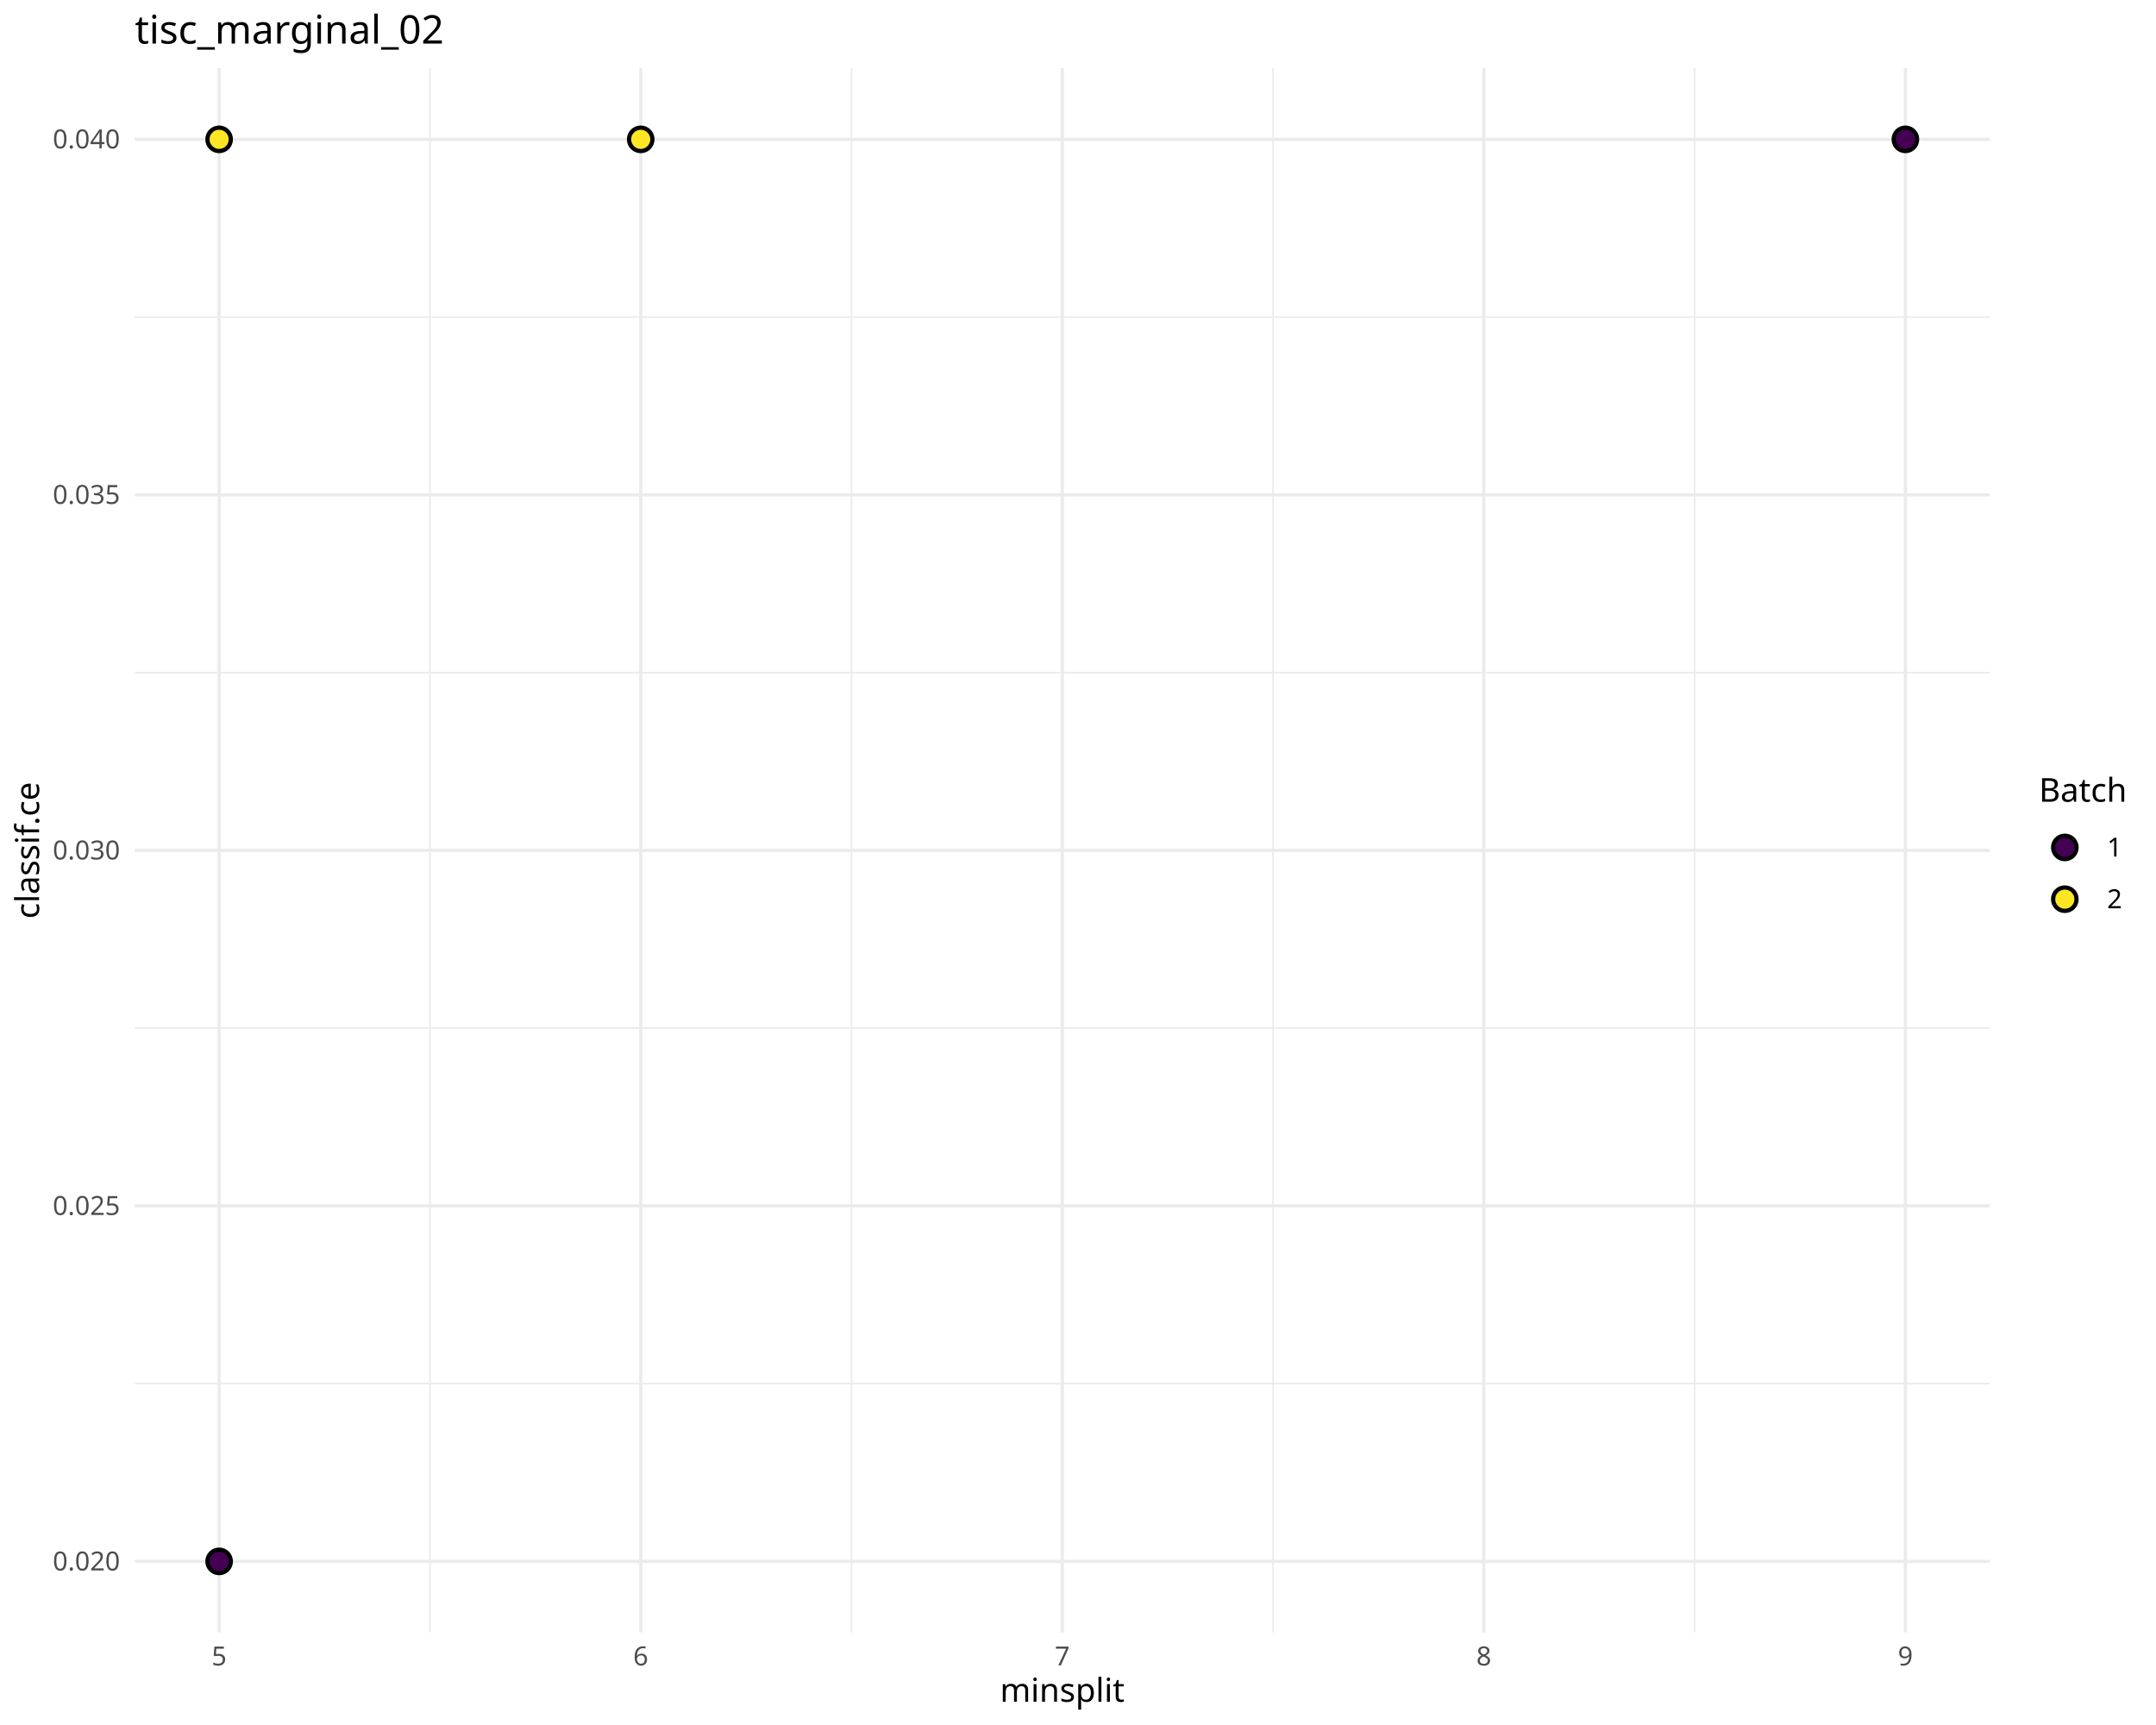
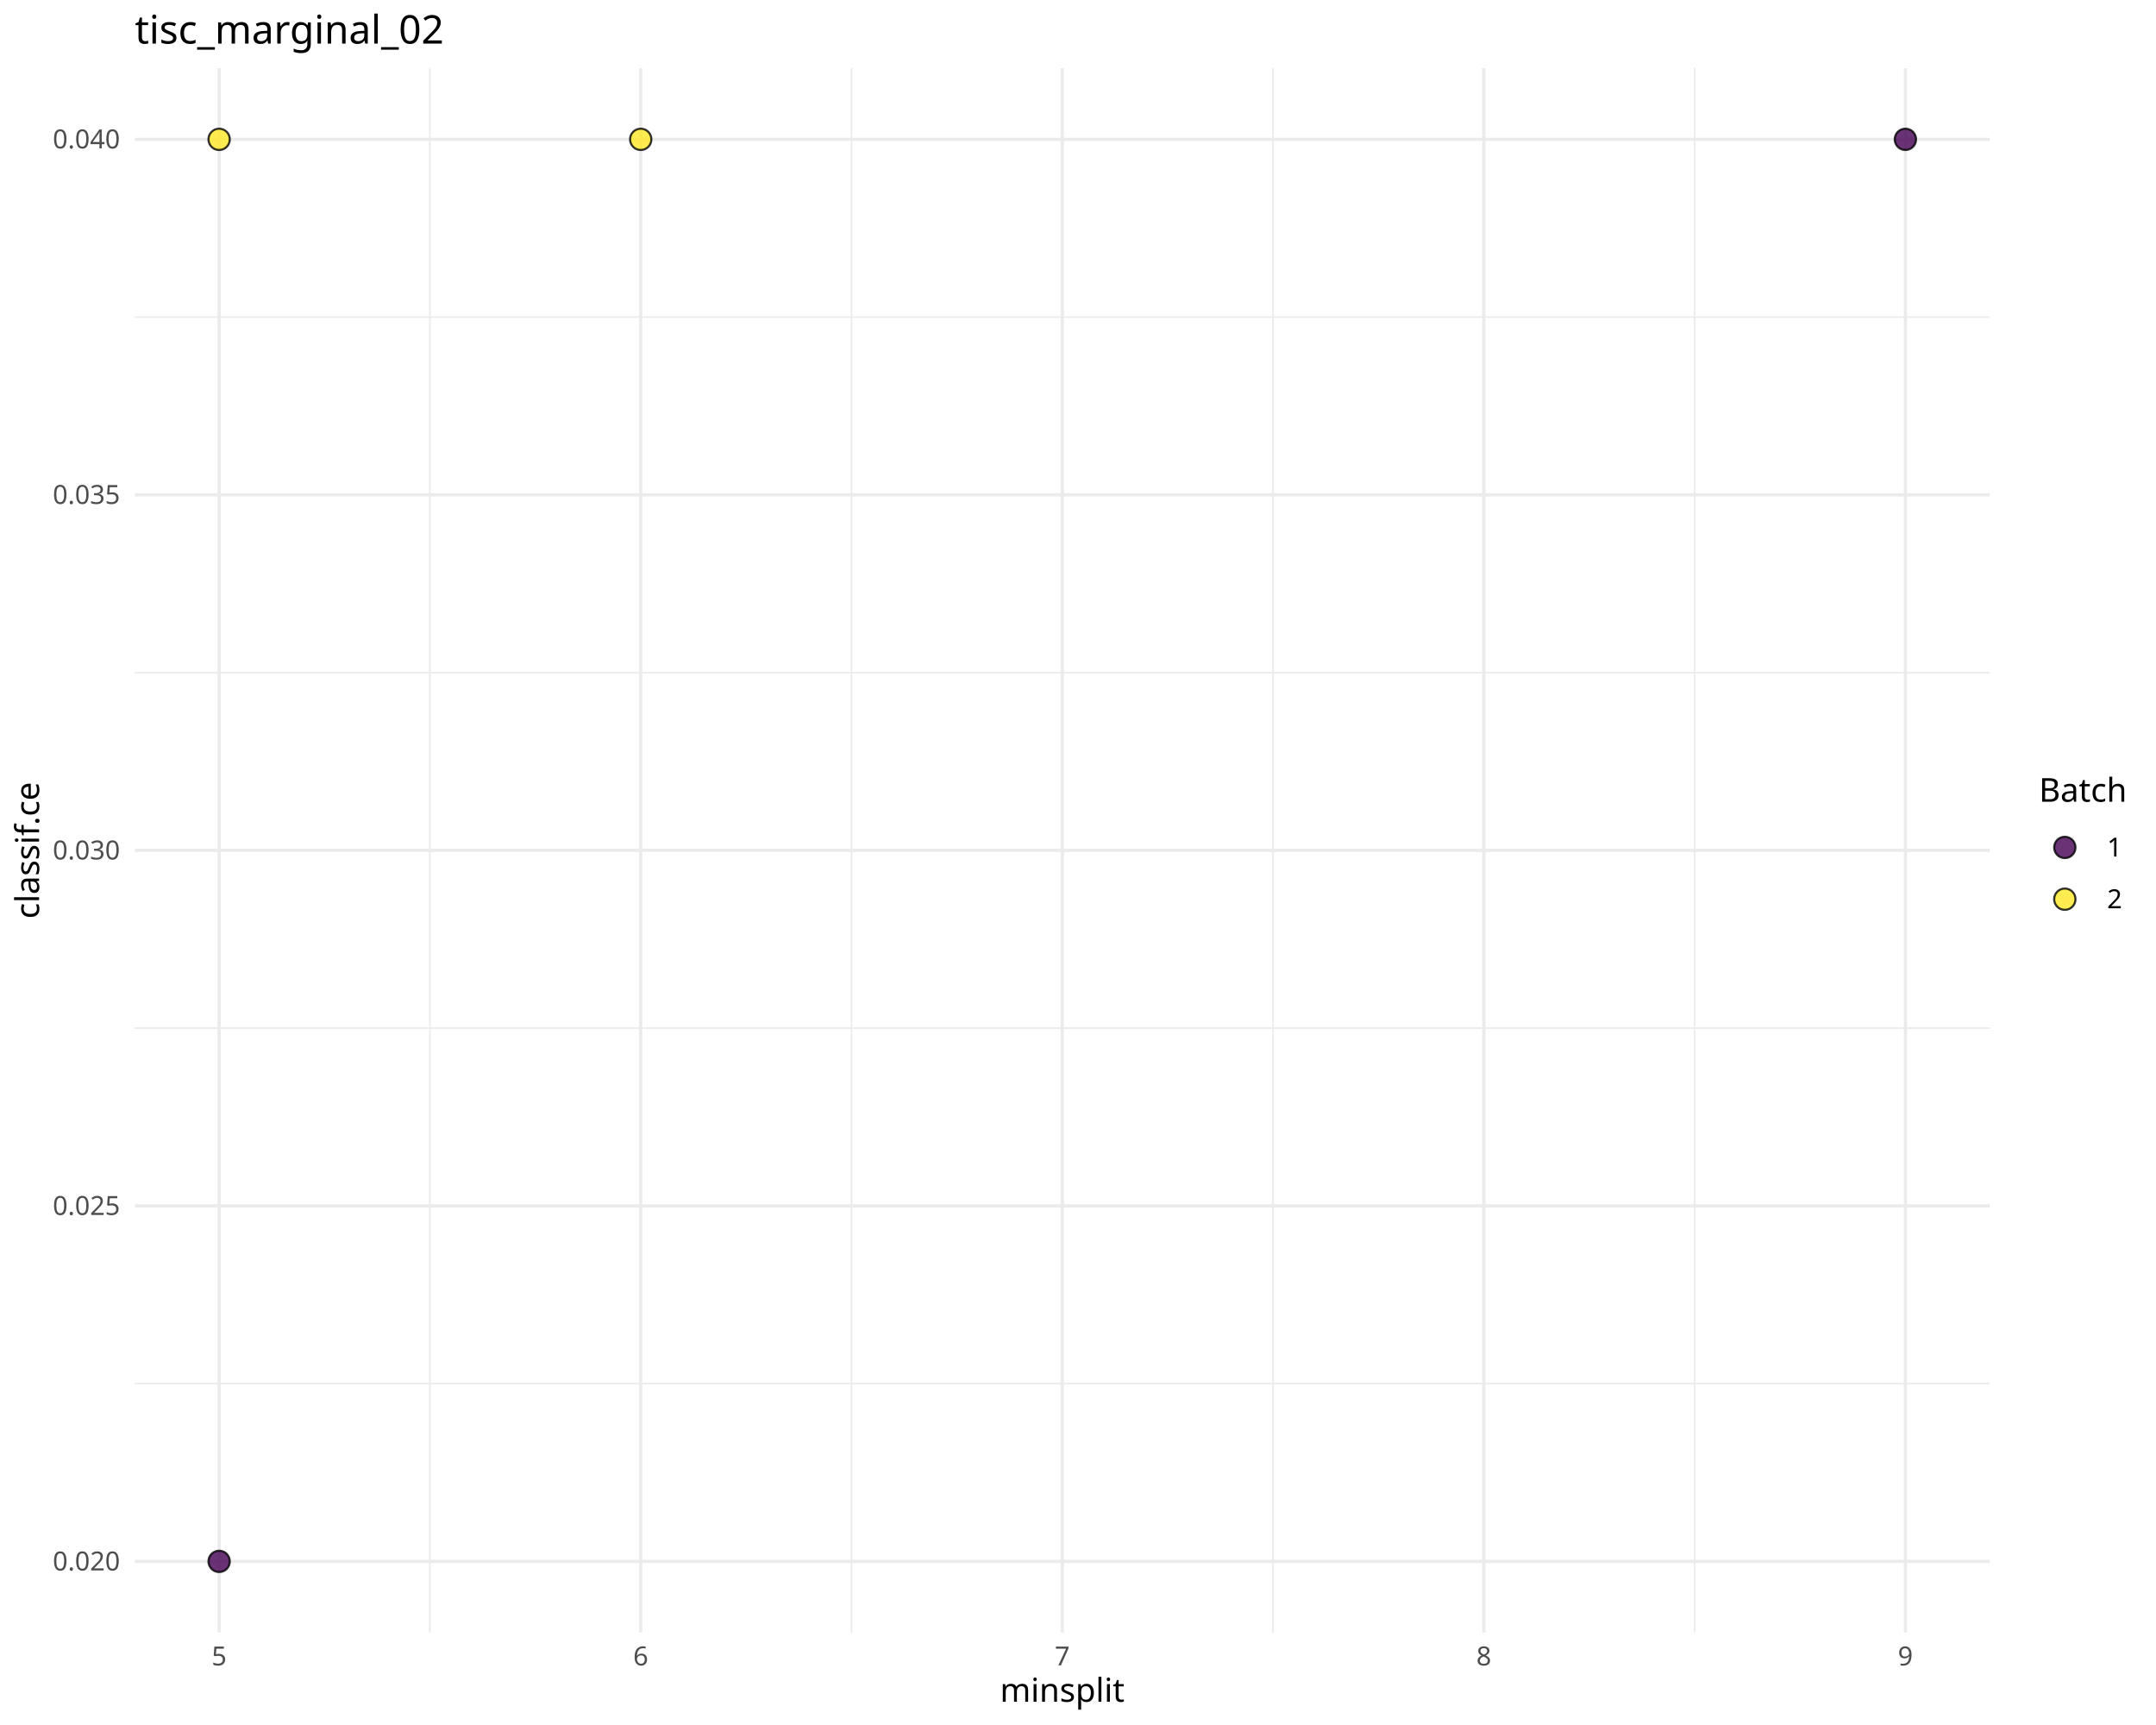
<svg xmlns="http://www.w3.org/2000/svg" class="svglite" data-engine-version="2.0" width="720.00pt" height="576.00pt" viewBox="0 0 720.00 576.00">
  <defs>
    <style type="text/css">
    .svglite line, .svglite polyline, .svglite polygon, .svglite path, .svglite rect, .svglite circle {
      fill: none;
      stroke: #000000;
      stroke-linecap: round;
      stroke-linejoin: round;
      stroke-miterlimit: 10.00;
    }
  </style>
  </defs>
  <rect width="100%" height="100%" style="stroke: none; fill: #FFFFFF;" />
  <defs>
    <clipPath id="cpMC4wMHw3MjAuMDB8MC4wMHw1NzYuMDA=">
      <rect x="0.00" y="0.00" width="720.00" height="576.00" />
    </clipPath>
  </defs>
  <g clip-path="url(#cpMC4wMHw3MjAuMDB8MC4wMHw1NzYuMDA=)">
</g>
  <defs>
    <clipPath id="cpNDUuMDN8NjY0LjQ3fDIyLjc4fDU0NS4xMQ==">
      <rect x="45.03" y="22.78" width="619.44" height="522.33" />
    </clipPath>
  </defs>
  <g clip-path="url(#cpNDUuMDN8NjY0LjQ3fDIyLjc4fDU0NS4xMQ==)">
    <polyline points="45.03,462.01 664.47,462.01 " style="stroke-width: 0.53; stroke: #EBEBEB; stroke-linecap: butt;" />
    <polyline points="45.03,343.30 664.47,343.30 " style="stroke-width: 0.53; stroke: #EBEBEB; stroke-linecap: butt;" />
    <polyline points="45.03,224.59 664.47,224.59 " style="stroke-width: 0.53; stroke: #EBEBEB; stroke-linecap: butt;" />
    <polyline points="45.03,105.88 664.47,105.88 " style="stroke-width: 0.53; stroke: #EBEBEB; stroke-linecap: butt;" />
    <polyline points="143.57,545.11 143.57,22.78 " style="stroke-width: 0.53; stroke: #EBEBEB; stroke-linecap: butt;" />
    <polyline points="284.36,545.11 284.36,22.78 " style="stroke-width: 0.53; stroke: #EBEBEB; stroke-linecap: butt;" />
    <polyline points="425.14,545.11 425.14,22.78 " style="stroke-width: 0.53; stroke: #EBEBEB; stroke-linecap: butt;" />
    <polyline points="565.92,545.11 565.92,22.78 " style="stroke-width: 0.53; stroke: #EBEBEB; stroke-linecap: butt;" />
    <polyline points="45.03,521.37 664.47,521.37 " style="stroke-width: 1.07; stroke: #EBEBEB; stroke-linecap: butt;" />
    <polyline points="45.03,402.66 664.47,402.66 " style="stroke-width: 1.07; stroke: #EBEBEB; stroke-linecap: butt;" />
    <polyline points="45.03,283.95 664.47,283.95 " style="stroke-width: 1.07; stroke: #EBEBEB; stroke-linecap: butt;" />
    <polyline points="45.03,165.24 664.47,165.24 " style="stroke-width: 1.07; stroke: #EBEBEB; stroke-linecap: butt;" />
    <polyline points="45.03,46.53 664.47,46.53 " style="stroke-width: 1.07; stroke: #EBEBEB; stroke-linecap: butt;" />
    <polyline points="73.18,545.11 73.18,22.78 " style="stroke-width: 1.07; stroke: #EBEBEB; stroke-linecap: butt;" />
    <polyline points="213.97,545.11 213.97,22.78 " style="stroke-width: 1.07; stroke: #EBEBEB; stroke-linecap: butt;" />
    <polyline points="354.75,545.11 354.75,22.78 " style="stroke-width: 1.07; stroke: #EBEBEB; stroke-linecap: butt;" />
    <polyline points="495.53,545.11 495.53,22.78 " style="stroke-width: 1.07; stroke: #EBEBEB; stroke-linecap: butt;" />
    <polyline points="636.31,545.11 636.31,22.78 " style="stroke-width: 1.07; stroke: #EBEBEB; stroke-linecap: butt;" />
-     <circle cx="73.18" cy="521.37" r="3.91" style="stroke-width: 1.42; fill: #440154;" />
-     <circle cx="636.31" cy="46.53" r="3.91" style="stroke-width: 1.42; fill: #440154;" />
-     <circle cx="213.97" cy="46.53" r="3.91" style="stroke-width: 1.42; fill: #FDE725;" />
-     <circle cx="73.18" cy="46.53" r="3.91" style="stroke-width: 1.42; fill: #FDE725;" />
+     <circle cx="73.18" cy="521.37" r="3.56" style="stroke-width: 0.71; stroke: #000000; stroke-opacity: 0.80; fill: #440154; fill-opacity: 0.80;" />
+     <circle cx="636.31" cy="46.53" r="3.56" style="stroke-width: 0.71; stroke: #000000; stroke-opacity: 0.80; fill: #440154; fill-opacity: 0.80;" />
+     <circle cx="213.97" cy="46.53" r="3.56" style="stroke-width: 0.71; stroke: #000000; stroke-opacity: 0.80; fill: #FDE725; fill-opacity: 0.80;" />
+     <circle cx="73.18" cy="46.53" r="3.56" style="stroke-width: 0.71; stroke: #000000; stroke-opacity: 0.80; fill: #FDE725; fill-opacity: 0.80;" />
  </g>
  <g clip-path="url(#cpMC4wMHw3MjAuMDB8MC4wMHw1NzYuMDA=)">
    <text x="40.10" y="524.40" text-anchor="end" style="font-size: 8.80px; fill: #4D4D4D; font-family: sans;" textLength="22.02px" lengthAdjust="spacingAndGlyphs">0.020</text>
    <text x="40.10" y="405.69" text-anchor="end" style="font-size: 8.80px; fill: #4D4D4D; font-family: sans;" textLength="22.02px" lengthAdjust="spacingAndGlyphs">0.025</text>
    <text x="40.10" y="286.98" text-anchor="end" style="font-size: 8.80px; fill: #4D4D4D; font-family: sans;" textLength="22.02px" lengthAdjust="spacingAndGlyphs">0.030</text>
    <text x="40.10" y="168.26" text-anchor="end" style="font-size: 8.80px; fill: #4D4D4D; font-family: sans;" textLength="22.02px" lengthAdjust="spacingAndGlyphs">0.035</text>
    <text x="40.10" y="49.55" text-anchor="end" style="font-size: 8.80px; fill: #4D4D4D; font-family: sans;" textLength="22.02px" lengthAdjust="spacingAndGlyphs">0.040</text>
    <text x="73.18" y="556.10" text-anchor="middle" style="font-size: 8.80px; fill: #4D4D4D; font-family: sans;" textLength="4.89px" lengthAdjust="spacingAndGlyphs">5</text>
    <text x="213.97" y="556.10" text-anchor="middle" style="font-size: 8.80px; fill: #4D4D4D; font-family: sans;" textLength="4.89px" lengthAdjust="spacingAndGlyphs">6</text>
    <text x="354.75" y="556.10" text-anchor="middle" style="font-size: 8.80px; fill: #4D4D4D; font-family: sans;" textLength="4.89px" lengthAdjust="spacingAndGlyphs">7</text>
    <text x="495.53" y="556.10" text-anchor="middle" style="font-size: 8.80px; fill: #4D4D4D; font-family: sans;" textLength="4.89px" lengthAdjust="spacingAndGlyphs">8</text>
    <text x="636.31" y="556.10" text-anchor="middle" style="font-size: 8.80px; fill: #4D4D4D; font-family: sans;" textLength="4.89px" lengthAdjust="spacingAndGlyphs">9</text>
    <text x="354.75" y="568.24" text-anchor="middle" style="font-size: 11.00px; font-family: sans;" textLength="37.29px" lengthAdjust="spacingAndGlyphs">minsplit</text>
    <text transform="translate(13.05,283.95) rotate(-90)" text-anchor="middle" style="font-size: 11.00px; font-family: sans;" textLength="45.25px" lengthAdjust="spacingAndGlyphs">classif.ce</text>
    <text x="680.91" y="267.71" style="font-size: 11.00px; font-family: sans;" textLength="28.14px" lengthAdjust="spacingAndGlyphs">Batch</text>
-     <circle cx="689.55" cy="282.97" r="3.91" style="stroke-width: 1.42; fill: #440154;" />
-     <circle cx="689.55" cy="300.25" r="3.91" style="stroke-width: 1.42; fill: #FDE725;" />
+     <circle cx="689.55" cy="282.97" r="3.56" style="stroke-width: 0.71; stroke: #000000; stroke-opacity: 0.80; fill: #440154; fill-opacity: 0.80;" />
+     <circle cx="689.55" cy="300.25" r="3.56" style="stroke-width: 0.71; stroke: #000000; stroke-opacity: 0.80; fill: #FDE725; fill-opacity: 0.80;" />
    <text x="703.66" y="286.00" style="font-size: 8.80px; font-family: sans;" textLength="4.89px" lengthAdjust="spacingAndGlyphs">1</text>
    <text x="703.66" y="303.28" style="font-size: 8.80px; font-family: sans;" textLength="4.89px" lengthAdjust="spacingAndGlyphs">2</text>
    <text x="45.03" y="14.56" style="font-size: 13.20px; font-family: sans;" textLength="99.80px" lengthAdjust="spacingAndGlyphs">tisc_marginal_02</text>
  </g>
</svg>
